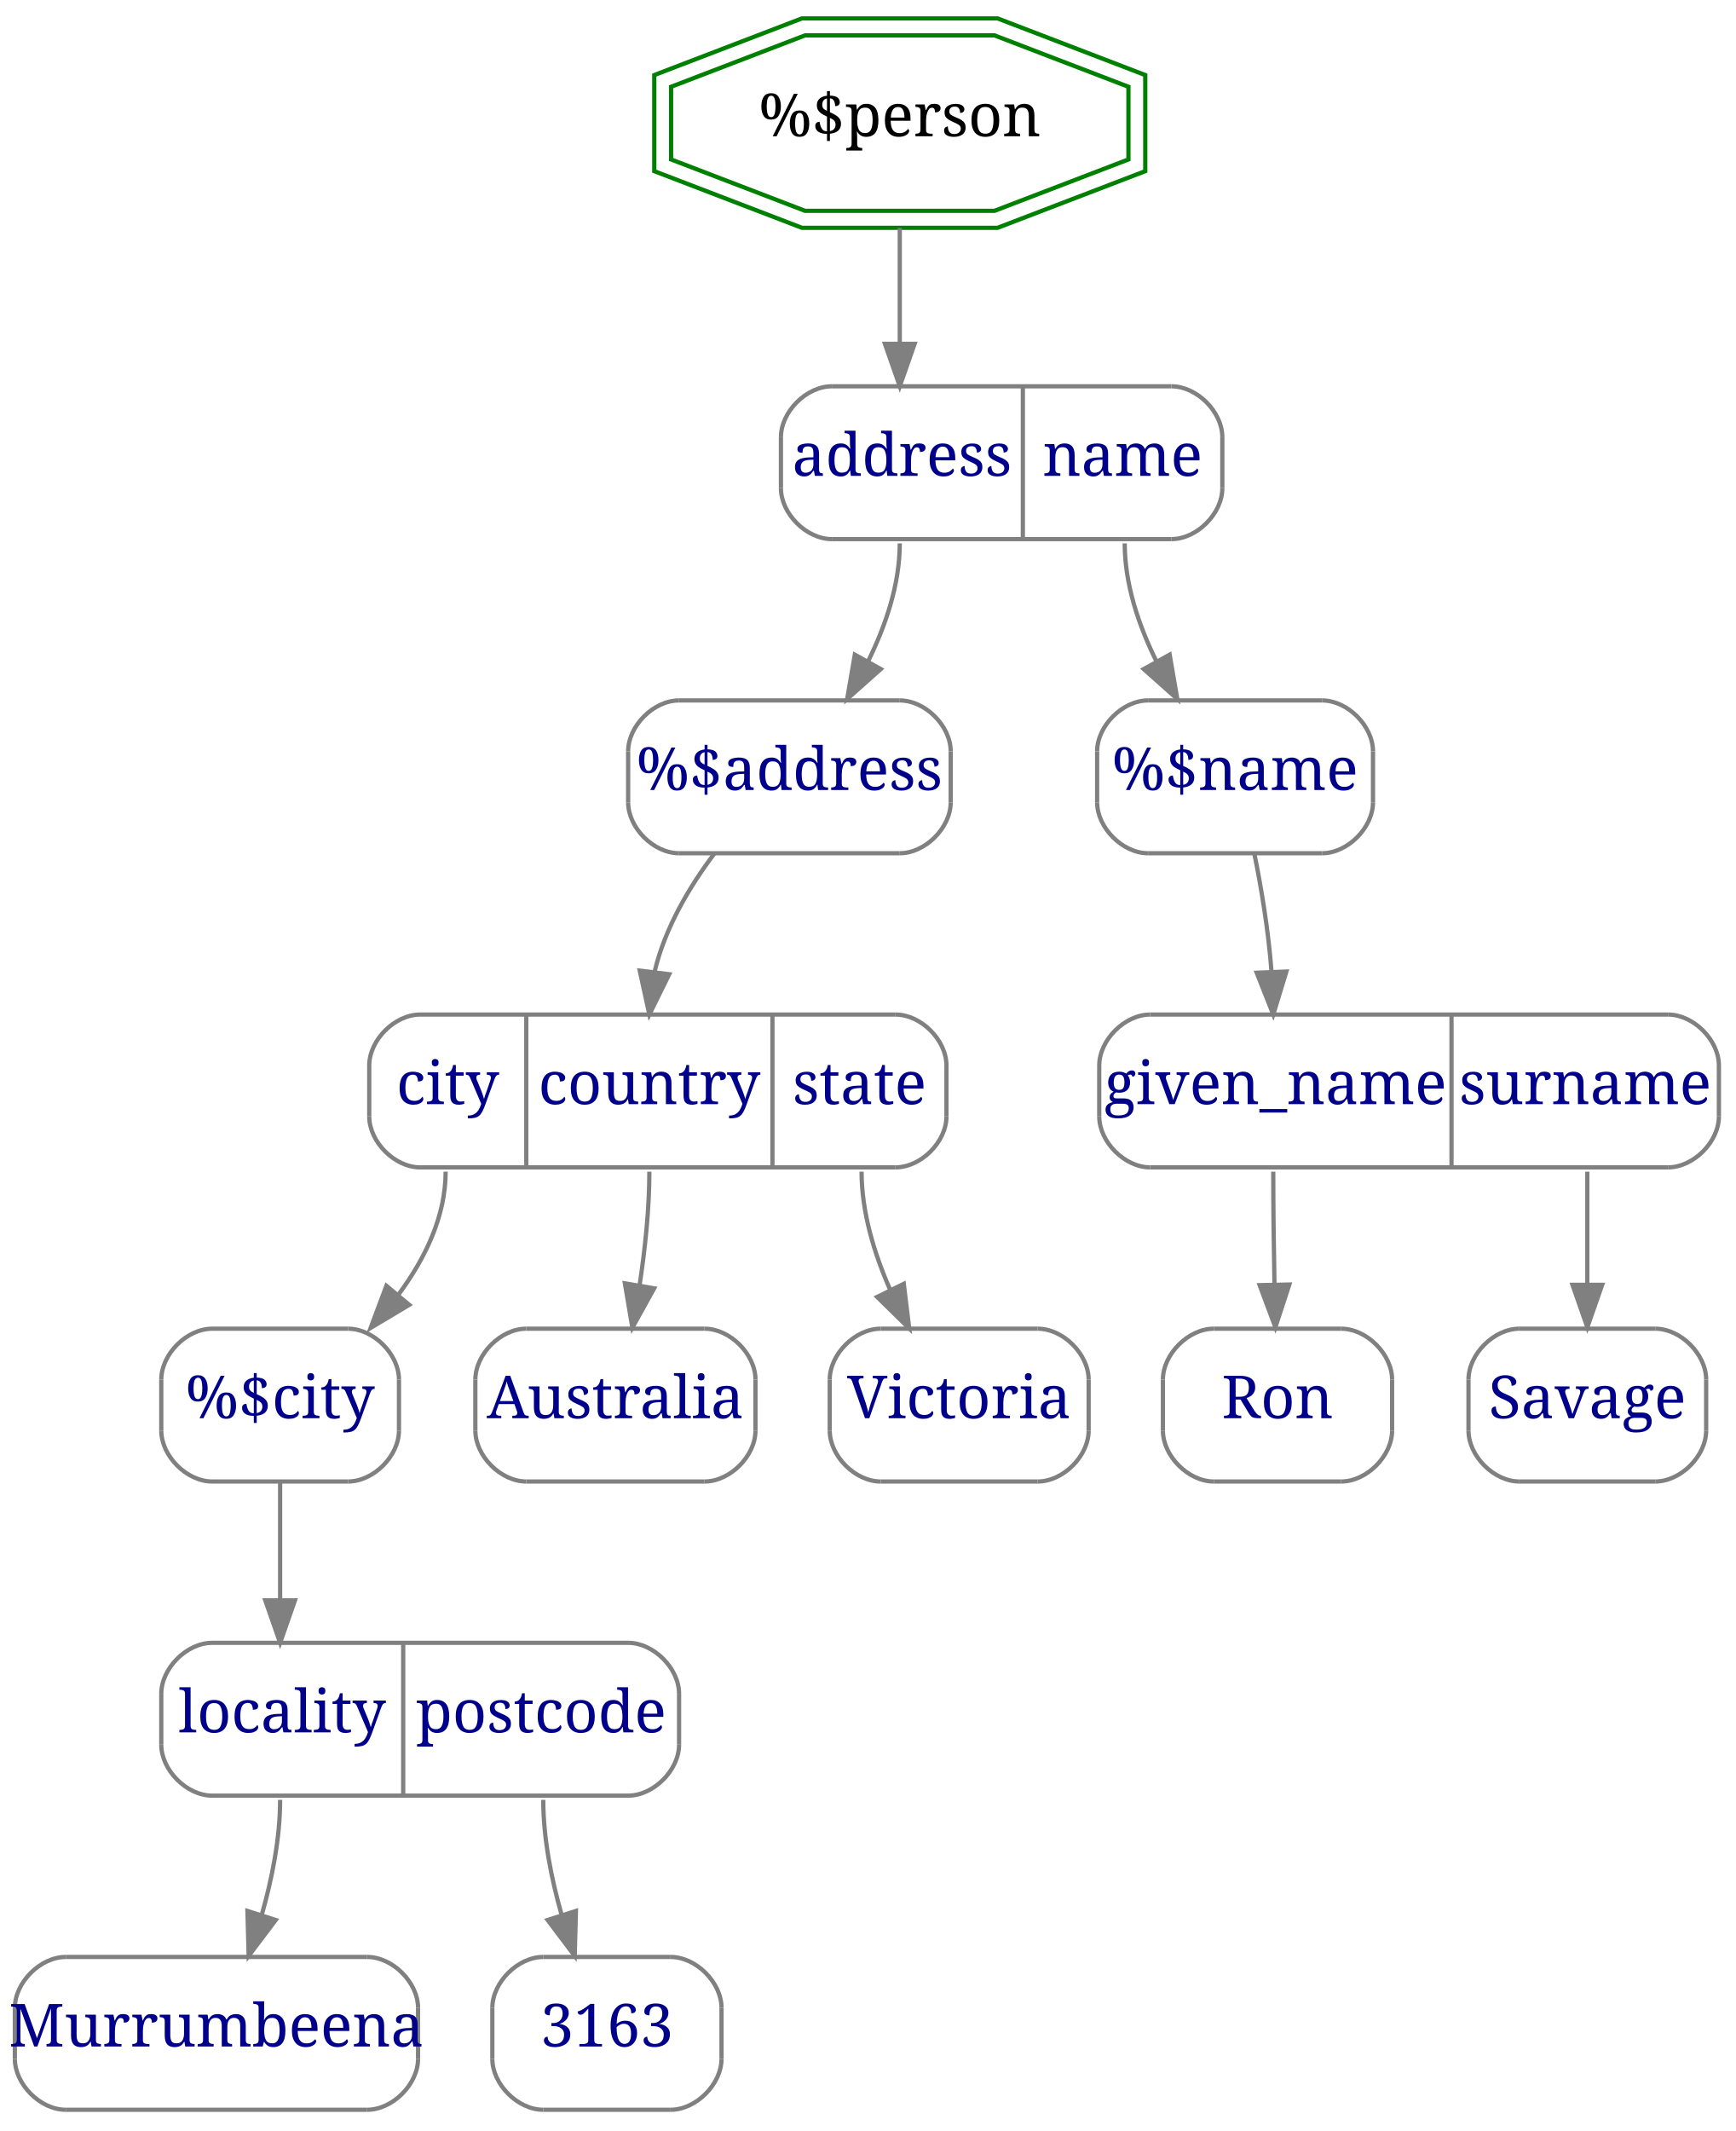
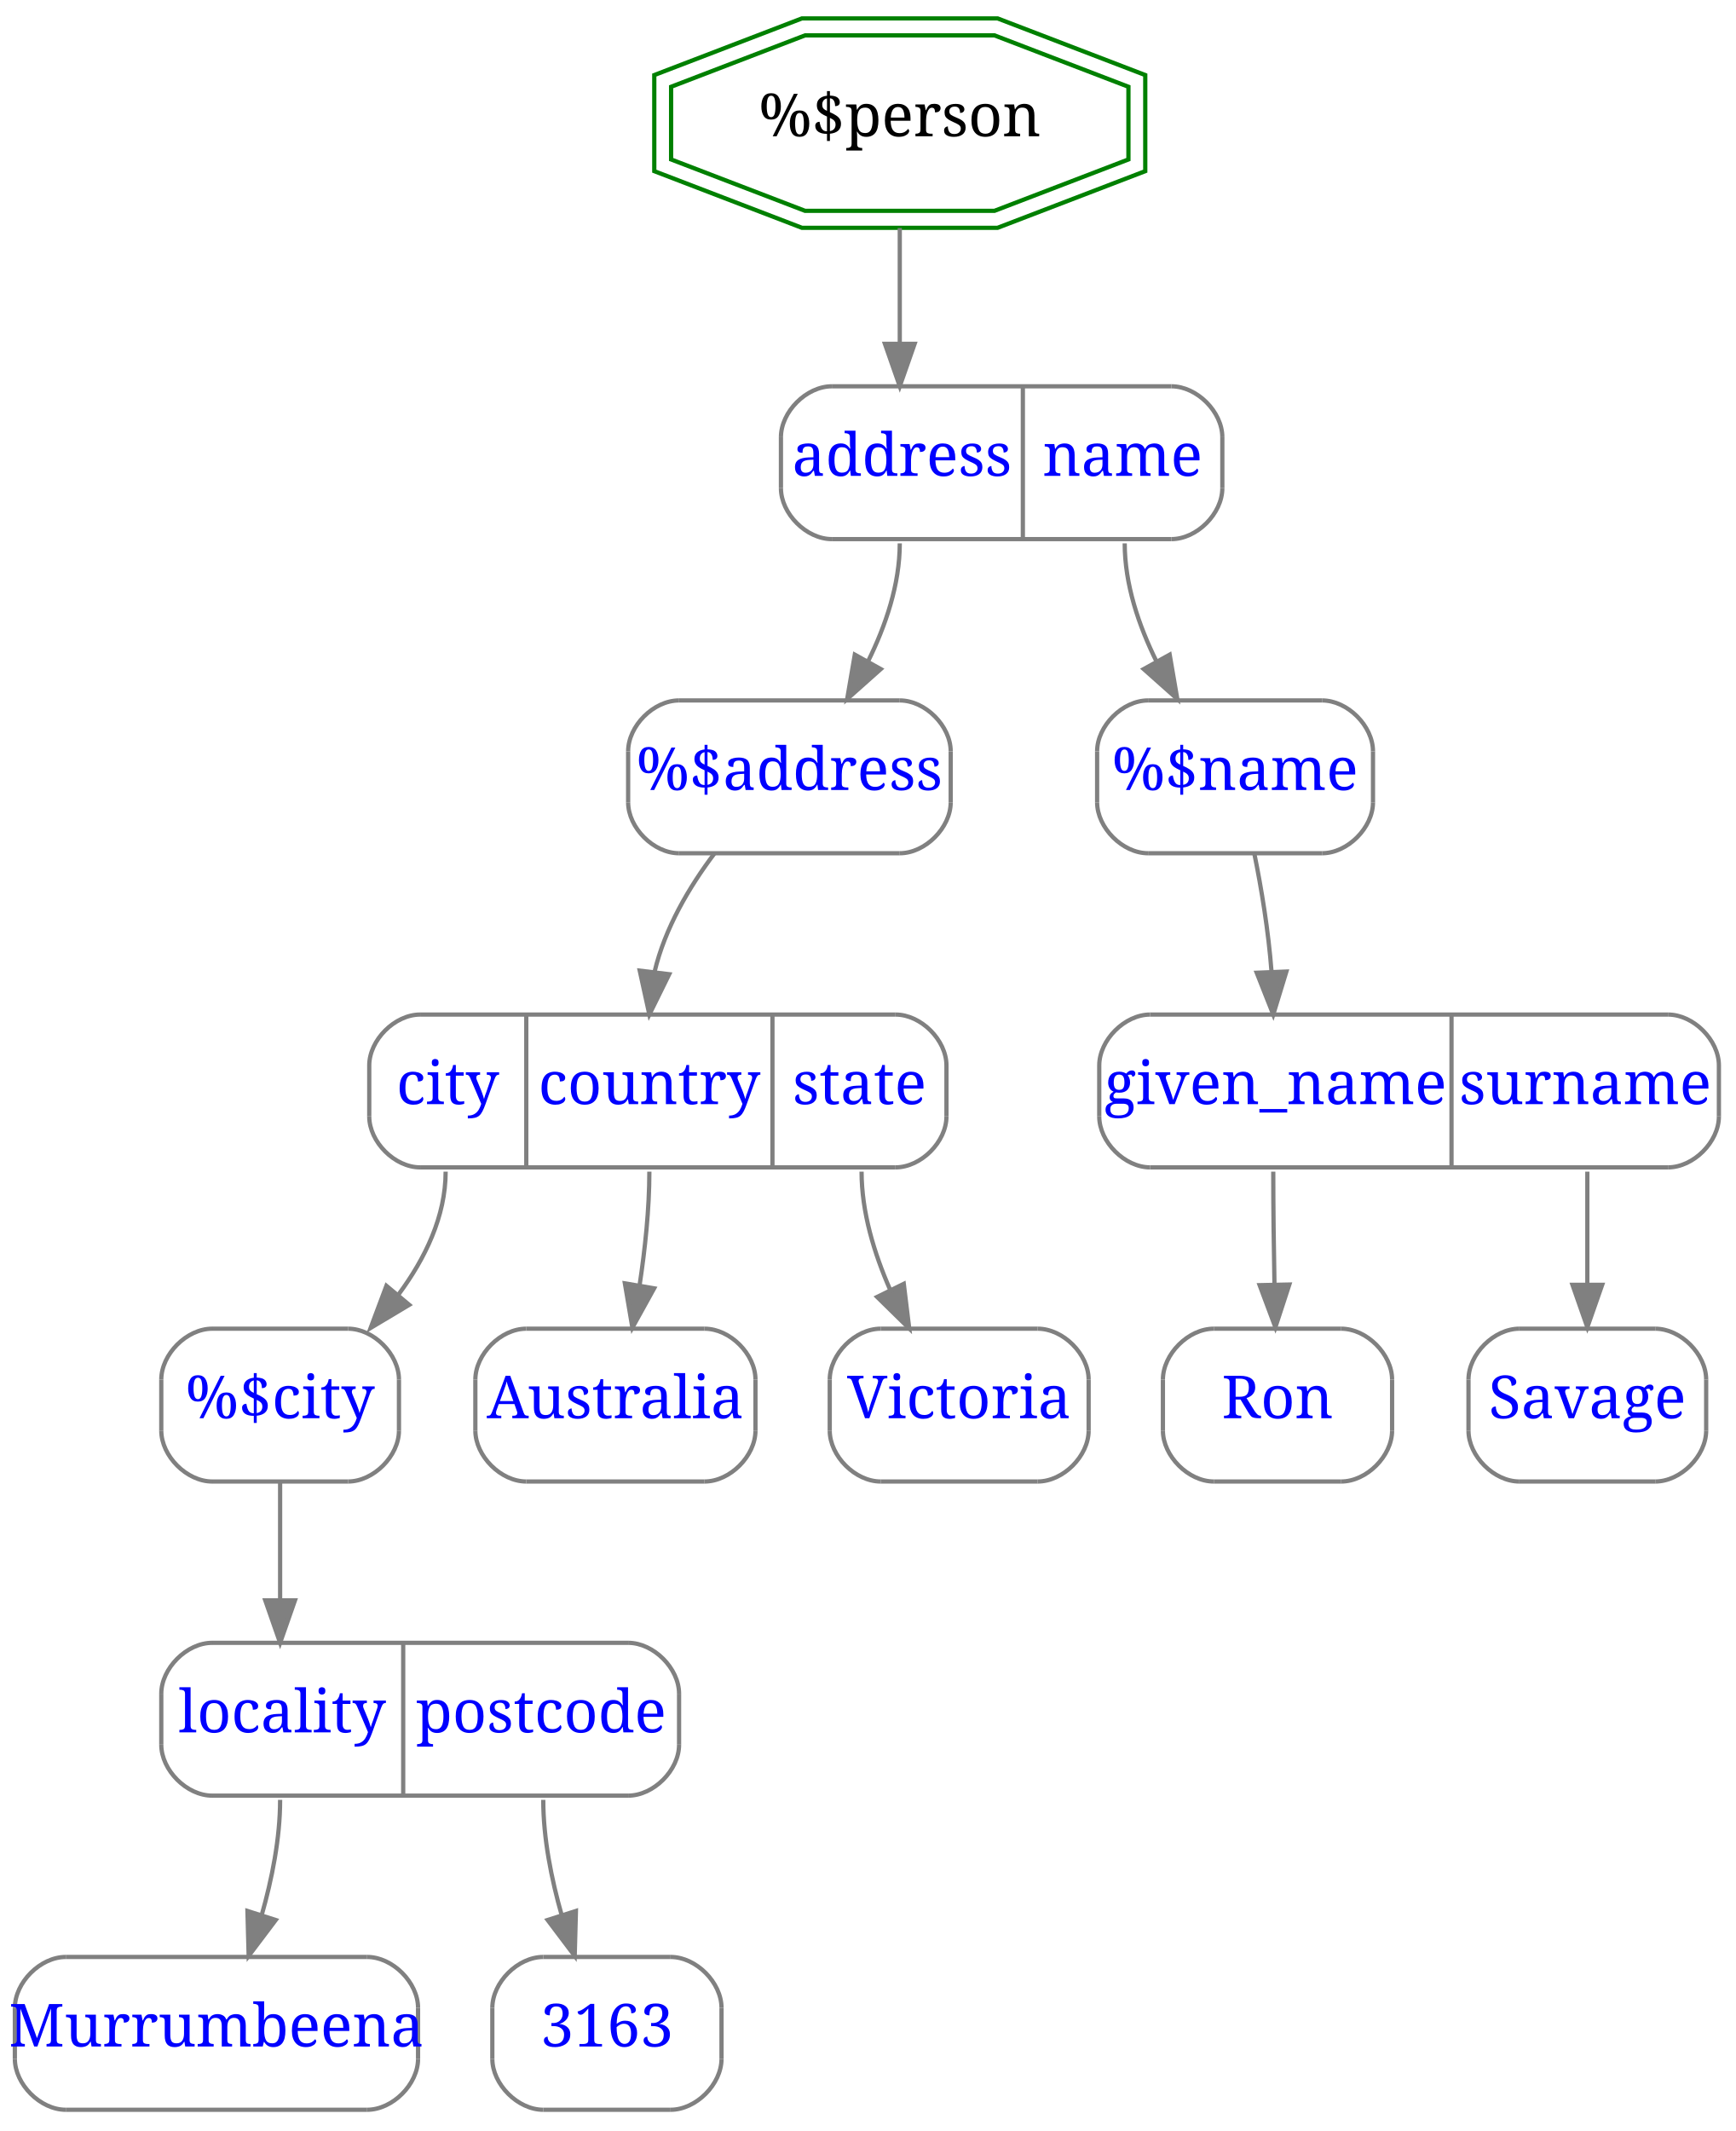
<svg xmlns="http://www.w3.org/2000/svg" width="409pt" height="502pt" viewBox="0.00 0.00 409.00 502.00">
  <g id="graph1" class="graph" transform="scale(1 1) rotate(0) translate(4 498)">
    <polygon fill="white" stroke="white" points="-4,5 -4,-498 406,-498 406,5 -4,5" />
    <g id="node1" class="node">
      <polygon fill="none" stroke="green" points="261.877,-460.44 261.877,-477.56 230.316,-489.665 185.684,-489.665 154.123,-477.56 154.123,-460.44 185.684,-448.335 230.316,-448.335 261.877,-460.44" />
      <polygon fill="none" stroke="green" points="265.842,-457.682 265.842,-480.318 231.045,-493.665 184.955,-493.665 150.158,-480.318 150.158,-457.682 184.955,-444.335 231.045,-444.335 265.842,-457.682" />
      <text text-anchor="middle" x="208" y="-465.9" font-family="Times Roman,serif" font-size="14.00">%$person</text>
    </g>
    <g id="node2" class="node">
      <polyline fill="none" stroke="grey" points="192,-371 272,-371 " />
      <path fill="none" stroke="grey" d="M272,-371C278,-371 284,-377 284,-383" />
      <polyline fill="none" stroke="grey" points="284,-383 284,-395 " />
      <path fill="none" stroke="grey" d="M284,-395C284,-401 278,-407 272,-407" />
      <polyline fill="none" stroke="grey" points="272,-407 192,-407 " />
      <path fill="none" stroke="grey" d="M192,-407C186,-407 180,-401 180,-395" />
      <polyline fill="none" stroke="grey" points="180,-395 180,-383 " />
      <path fill="none" stroke="grey" d="M180,-383C180,-377 186,-371 192,-371" />
-       <text text-anchor="middle" x="208.5" y="-385.9" font-family="Times Roman,serif" font-size="14.00" fill="darkblue">address</text>
+       <text text-anchor="middle" x="208.5" y="-385.9" font-family="Times Roman,serif" font-size="14.00" fill="blue">address</text>
      <polyline fill="none" stroke="grey" points="237,-371 237,-407 " />
-       <text text-anchor="middle" x="260.5" y="-385.9" font-family="Times Roman,serif" font-size="14.00" fill="darkblue">name</text>
+       <text text-anchor="middle" x="260.5" y="-385.9" font-family="Times Roman,serif" font-size="14.00" fill="blue">name</text>
    </g>
    <g id="edge2" class="edge">
      <path fill="none" stroke="grey" d="M208,-444.261C208,-436.012 208,-426.558 208,-417.298" />
      <polygon fill="grey" stroke="grey" points="211.5,-417 208,-407 204.5,-417 211.5,-417" />
    </g>
    <g id="node4" class="node">
      <polyline fill="none" stroke="grey" points="156,-297 208,-297 " />
      <path fill="none" stroke="grey" d="M208,-297C214,-297 220,-303 220,-309" />
      <polyline fill="none" stroke="grey" points="220,-309 220,-321 " />
      <path fill="none" stroke="grey" d="M220,-321C220,-327 214,-333 208,-333" />
      <polyline fill="none" stroke="grey" points="208,-333 156,-333 " />
      <path fill="none" stroke="grey" d="M156,-333C150,-333 144,-327 144,-321" />
      <polyline fill="none" stroke="grey" points="144,-321 144,-309 " />
      <path fill="none" stroke="grey" d="M144,-309C144,-303 150,-297 156,-297" />
-       <text text-anchor="middle" x="182" y="-311.9" font-family="Times Roman,serif" font-size="14.00" fill="darkblue">%$address</text>
+       <text text-anchor="middle" x="182" y="-311.9" font-family="Times Roman,serif" font-size="14.00" fill="blue">%$address</text>
    </g>
    <g id="edge4" class="edge">
      <path fill="none" stroke="grey" d="M208,-370C208,-360.382 204.71,-350.647 200.471,-342.096" />
      <polygon fill="grey" stroke="grey" points="203.525,-340.385 195.609,-333.343 197.405,-343.784 203.525,-340.385" />
    </g>
    <g id="node20" class="node">
      <polyline fill="none" stroke="grey" points="266.5,-297 307.5,-297 " />
      <path fill="none" stroke="grey" d="M307.5,-297C313.5,-297 319.5,-303 319.5,-309" />
      <polyline fill="none" stroke="grey" points="319.5,-309 319.5,-321 " />
      <path fill="none" stroke="grey" d="M319.5,-321C319.5,-327 313.5,-333 307.5,-333" />
      <polyline fill="none" stroke="grey" points="307.5,-333 266.5,-333 " />
      <path fill="none" stroke="grey" d="M266.5,-333C260.5,-333 254.5,-327 254.5,-321" />
      <polyline fill="none" stroke="grey" points="254.5,-321 254.5,-309 " />
      <path fill="none" stroke="grey" d="M254.5,-309C254.5,-303 260.5,-297 266.5,-297" />
-       <text text-anchor="middle" x="287" y="-311.9" font-family="Times Roman,serif" font-size="14.00" fill="darkblue">%$name</text>
+       <text text-anchor="middle" x="287" y="-311.9" font-family="Times Roman,serif" font-size="14.00" fill="blue">%$name</text>
    </g>
    <g id="edge20" class="edge">
      <path fill="none" stroke="grey" d="M261,-370C261,-360.382 264.29,-350.647 268.529,-342.096" />
      <polygon fill="grey" stroke="grey" points="271.595,-343.784 273.391,-333.343 265.475,-340.385 271.595,-343.784" />
    </g>
    <g id="node6" class="node">
      <polyline fill="none" stroke="grey" points="95,-223 207,-223 " />
      <path fill="none" stroke="grey" d="M207,-223C213,-223 219,-229 219,-235" />
      <polyline fill="none" stroke="grey" points="219,-235 219,-247 " />
      <path fill="none" stroke="grey" d="M219,-247C219,-253 213,-259 207,-259" />
      <polyline fill="none" stroke="grey" points="207,-259 95,-259 " />
      <path fill="none" stroke="grey" d="M95,-259C89,-259 83,-253 83,-247" />
      <polyline fill="none" stroke="grey" points="83,-247 83,-235 " />
      <path fill="none" stroke="grey" d="M83,-235C83,-229 89,-223 95,-223" />
-       <text text-anchor="middle" x="101.5" y="-237.9" font-family="Times Roman,serif" font-size="14.00" fill="darkblue">city</text>
+       <text text-anchor="middle" x="101.5" y="-237.9" font-family="Times Roman,serif" font-size="14.00" fill="blue">city</text>
      <polyline fill="none" stroke="grey" points="120,-223 120,-259 " />
-       <text text-anchor="middle" x="149" y="-237.9" font-family="Times Roman,serif" font-size="14.00" fill="darkblue">country</text>
+       <text text-anchor="middle" x="149" y="-237.9" font-family="Times Roman,serif" font-size="14.00" fill="blue">country</text>
      <polyline fill="none" stroke="grey" points="178,-223 178,-259 " />
-       <text text-anchor="middle" x="198.5" y="-237.9" font-family="Times Roman,serif" font-size="14.00" fill="darkblue">state</text>
+       <text text-anchor="middle" x="198.5" y="-237.9" font-family="Times Roman,serif" font-size="14.00" fill="blue">state</text>
    </g>
    <g id="edge6" class="edge">
      <path fill="none" stroke="grey" d="M164.341,-296.964C158.395,-289.072 152.651,-279.351 150.217,-269.034" />
      <polygon fill="grey" stroke="grey" points="153.679,-268.506 149,-259 146.73,-269.349 153.679,-268.506" />
    </g>
    <g id="node8" class="node">
      <polyline fill="none" stroke="grey" points="46,-149 78,-149 " />
      <path fill="none" stroke="grey" d="M78,-149C84,-149 90,-155 90,-161" />
      <polyline fill="none" stroke="grey" points="90,-161 90,-173 " />
      <path fill="none" stroke="grey" d="M90,-173C90,-179 84,-185 78,-185" />
      <polyline fill="none" stroke="grey" points="78,-185 46,-185 " />
      <path fill="none" stroke="grey" d="M46,-185C40,-185 34,-179 34,-173" />
      <polyline fill="none" stroke="grey" points="34,-173 34,-161 " />
      <path fill="none" stroke="grey" d="M34,-161C34,-155 40,-149 46,-149" />
-       <text text-anchor="middle" x="62" y="-163.9" font-family="Times Roman,serif" font-size="14.00" fill="darkblue">%$city</text>
+       <text text-anchor="middle" x="62" y="-163.9" font-family="Times Roman,serif" font-size="14.00" fill="blue">%$city</text>
    </g>
    <g id="edge8" class="edge">
      <path fill="none" stroke="grey" d="M101,-222C101,-211.465 96.18,-201.54 89.928,-193.097" />
      <polygon fill="grey" stroke="grey" points="92.419,-190.619 83.326,-185.182 87.044,-195.103 92.419,-190.619" />
    </g>
    <g id="node16" class="node">
      <polyline fill="none" stroke="grey" points="120,-149 162,-149 " />
      <path fill="none" stroke="grey" d="M162,-149C168,-149 174,-155 174,-161" />
      <polyline fill="none" stroke="grey" points="174,-161 174,-173 " />
      <path fill="none" stroke="grey" d="M174,-173C174,-179 168,-185 162,-185" />
      <polyline fill="none" stroke="grey" points="162,-185 120,-185 " />
      <path fill="none" stroke="grey" d="M120,-185C114,-185 108,-179 108,-173" />
      <polyline fill="none" stroke="grey" points="108,-173 108,-161 " />
      <path fill="none" stroke="grey" d="M108,-161C108,-155 114,-149 120,-149" />
-       <text text-anchor="middle" x="141" y="-163.9" font-family="Times Roman,serif" font-size="14.00" fill="darkblue">Australia</text>
+       <text text-anchor="middle" x="141" y="-163.9" font-family="Times Roman,serif" font-size="14.00" fill="blue">Australia</text>
    </g>
    <g id="edge16" class="edge">
      <path fill="none" stroke="grey" d="M149,-222C149,-213.219 147.989,-203.731 146.686,-195.149" />
      <polygon fill="grey" stroke="grey" points="150.127,-194.508 145,-185.237 143.227,-195.682 150.127,-194.508" />
    </g>
    <g id="node18" class="node">
      <polyline fill="none" stroke="grey" points="203.5,-149 240.5,-149 " />
      <path fill="none" stroke="grey" d="M240.5,-149C246.5,-149 252.5,-155 252.5,-161" />
      <polyline fill="none" stroke="grey" points="252.5,-161 252.5,-173 " />
      <path fill="none" stroke="grey" d="M252.5,-173C252.5,-179 246.5,-185 240.5,-185" />
      <polyline fill="none" stroke="grey" points="240.5,-185 203.5,-185 " />
      <path fill="none" stroke="grey" d="M203.5,-185C197.5,-185 191.5,-179 191.5,-173" />
      <polyline fill="none" stroke="grey" points="191.5,-173 191.5,-161 " />
      <path fill="none" stroke="grey" d="M191.5,-161C191.5,-155 197.5,-149 203.5,-149" />
-       <text text-anchor="middle" x="222" y="-163.9" font-family="Times Roman,serif" font-size="14.00" fill="darkblue">Victoria</text>
+       <text text-anchor="middle" x="222" y="-163.9" font-family="Times Roman,serif" font-size="14.00" fill="blue">Victoria</text>
    </g>
    <g id="edge18" class="edge">
      <path fill="none" stroke="grey" d="M199,-222C199,-212.525 201.941,-202.793 205.72,-194.2" />
      <polygon fill="grey" stroke="grey" points="208.946,-195.572 210.23,-185.056 202.668,-192.476 208.946,-195.572" />
    </g>
    <g id="node10" class="node">
      <polyline fill="none" stroke="grey" points="46,-75 144,-75 " />
      <path fill="none" stroke="grey" d="M144,-75C150,-75 156,-81 156,-87" />
      <polyline fill="none" stroke="grey" points="156,-87 156,-99 " />
      <path fill="none" stroke="grey" d="M156,-99C156,-105 150,-111 144,-111" />
      <polyline fill="none" stroke="grey" points="144,-111 46,-111 " />
      <path fill="none" stroke="grey" d="M46,-111C40,-111 34,-105 34,-99" />
      <polyline fill="none" stroke="grey" points="34,-99 34,-87 " />
      <path fill="none" stroke="grey" d="M34,-87C34,-81 40,-75 46,-75" />
-       <text text-anchor="middle" x="62.5" y="-89.9" font-family="Times Roman,serif" font-size="14.00" fill="darkblue">locality</text>
+       <text text-anchor="middle" x="62.5" y="-89.9" font-family="Times Roman,serif" font-size="14.00" fill="blue">locality</text>
      <polyline fill="none" stroke="grey" points="91,-75 91,-111 " />
-       <text text-anchor="middle" x="123.5" y="-89.9" font-family="Times Roman,serif" font-size="14.00" fill="darkblue">postcode</text>
+       <text text-anchor="middle" x="123.5" y="-89.9" font-family="Times Roman,serif" font-size="14.00" fill="blue">postcode</text>
    </g>
    <g id="edge10" class="edge">
      <path fill="none" stroke="grey" d="M62,-148.74C62,-140.628 62,-130.855 62,-121.258" />
      <polygon fill="grey" stroke="grey" points="65.5,-121 62,-111 58.5,-121 65.5,-121" />
    </g>
    <g id="node12" class="node">
      <polyline fill="none" stroke="grey" points="11.5,-1 82.5,-1 " />
      <path fill="none" stroke="grey" d="M82.5,-1C88.5,-1 94.5,-7 94.5,-13" />
      <polyline fill="none" stroke="grey" points="94.5,-13 94.5,-25 " />
      <path fill="none" stroke="grey" d="M94.5,-25C94.5,-31 88.5,-37 82.5,-37" />
      <polyline fill="none" stroke="grey" points="82.5,-37 11.5,-37 " />
      <path fill="none" stroke="grey" d="M11.5,-37C5.5,-37 -0.5,-31 -0.5,-25" />
      <polyline fill="none" stroke="grey" points="-0.5,-25 -0.5,-13 " />
      <path fill="none" stroke="grey" d="M-0.5,-13C-0.5,-7 5.5,-1 11.5,-1" />
-       <text text-anchor="middle" x="47" y="-15.9" font-family="Times Roman,serif" font-size="14.00" fill="darkblue">Murrumbeena</text>
+       <text text-anchor="middle" x="47" y="-15.9" font-family="Times Roman,serif" font-size="14.00" fill="blue">Murrumbeena</text>
    </g>
    <g id="edge12" class="edge">
      <path fill="none" stroke="grey" d="M62,-74C62,-64.966 60.093,-55.381 57.639,-46.788" />
      <polygon fill="grey" stroke="grey" points="60.968,-45.706 54.588,-37.247 54.3,-47.838 60.968,-45.706" />
    </g>
    <g id="node14" class="node">
      <polyline fill="none" stroke="grey" points="124,-1 154,-1 " />
      <path fill="none" stroke="grey" d="M154,-1C160,-1 166,-7 166,-13" />
      <polyline fill="none" stroke="grey" points="166,-13 166,-25 " />
      <path fill="none" stroke="grey" d="M166,-25C166,-31 160,-37 154,-37" />
      <polyline fill="none" stroke="grey" points="154,-37 124,-37 " />
      <path fill="none" stroke="grey" d="M124,-37C118,-37 112,-31 112,-25" />
      <polyline fill="none" stroke="grey" points="112,-25 112,-13 " />
      <path fill="none" stroke="grey" d="M112,-13C112,-7 118,-1 124,-1" />
-       <text text-anchor="middle" x="139" y="-15.9" font-family="Times Roman,serif" font-size="14.00" fill="darkblue">3163</text>
+       <text text-anchor="middle" x="139" y="-15.9" font-family="Times Roman,serif" font-size="14.00" fill="blue">3163</text>
    </g>
    <g id="edge14" class="edge">
      <path fill="none" stroke="grey" d="M124,-74C124,-64.966 125.907,-55.381 128.361,-46.788" />
      <polygon fill="grey" stroke="grey" points="131.7,-47.838 131.412,-37.247 125.033,-45.706 131.7,-47.838" />
    </g>
    <g id="node22" class="node">
      <polyline fill="none" stroke="grey" points="267,-223 389,-223 " />
      <path fill="none" stroke="grey" d="M389,-223C395,-223 401,-229 401,-235" />
      <polyline fill="none" stroke="grey" points="401,-235 401,-247 " />
      <path fill="none" stroke="grey" d="M401,-247C401,-253 395,-259 389,-259" />
      <polyline fill="none" stroke="grey" points="389,-259 267,-259 " />
      <path fill="none" stroke="grey" d="M267,-259C261,-259 255,-253 255,-247" />
      <polyline fill="none" stroke="grey" points="255,-247 255,-235 " />
      <path fill="none" stroke="grey" d="M255,-235C255,-229 261,-223 267,-223" />
-       <text text-anchor="middle" x="296.5" y="-237.9" font-family="Times Roman,serif" font-size="14.00" fill="darkblue">given_name</text>
+       <text text-anchor="middle" x="296.5" y="-237.9" font-family="Times Roman,serif" font-size="14.00" fill="blue">given_name</text>
      <polyline fill="none" stroke="grey" points="338,-223 338,-259 " />
-       <text text-anchor="middle" x="369.5" y="-237.9" font-family="Times Roman,serif" font-size="14.00" fill="darkblue">surname</text>
+       <text text-anchor="middle" x="369.5" y="-237.9" font-family="Times Roman,serif" font-size="14.00" fill="blue">surname</text>
    </g>
    <g id="edge22" class="edge">
      <path fill="none" stroke="grey" d="M291.553,-296.858C293.21,-288.689 294.857,-278.801 295.596,-269.043" />
      <polygon fill="grey" stroke="grey" points="299.095,-269.133 296,-259 292.101,-268.851 299.095,-269.133" />
    </g>
    <g id="node24" class="node">
      <polyline fill="none" stroke="grey" points="282,-149 312,-149 " />
      <path fill="none" stroke="grey" d="M312,-149C318,-149 324,-155 324,-161" />
      <polyline fill="none" stroke="grey" points="324,-161 324,-173 " />
      <path fill="none" stroke="grey" d="M324,-173C324,-179 318,-185 312,-185" />
      <polyline fill="none" stroke="grey" points="312,-185 282,-185 " />
      <path fill="none" stroke="grey" d="M282,-185C276,-185 270,-179 270,-173" />
      <polyline fill="none" stroke="grey" points="270,-173 270,-161 " />
      <path fill="none" stroke="grey" d="M270,-161C270,-155 276,-149 282,-149" />
-       <text text-anchor="middle" x="297" y="-163.9" font-family="Times Roman,serif" font-size="14.00" fill="darkblue">Ron</text>
+       <text text-anchor="middle" x="297" y="-163.9" font-family="Times Roman,serif" font-size="14.00" fill="blue">Ron</text>
    </g>
    <g id="edge24" class="edge">
      <path fill="none" stroke="grey" d="M296,-222C296,-213.405 296.124,-204.055 296.284,-195.544" />
      <polygon fill="grey" stroke="grey" points="299.788,-195.404 296.5,-185.332 292.789,-195.255 299.788,-195.404" />
    </g>
    <g id="node26" class="node">
      <polyline fill="none" stroke="grey" points="354,-149 386,-149 " />
      <path fill="none" stroke="grey" d="M386,-149C392,-149 398,-155 398,-161" />
      <polyline fill="none" stroke="grey" points="398,-161 398,-173 " />
      <path fill="none" stroke="grey" d="M398,-173C398,-179 392,-185 386,-185" />
      <polyline fill="none" stroke="grey" points="386,-185 354,-185 " />
      <path fill="none" stroke="grey" d="M354,-185C348,-185 342,-179 342,-173" />
      <polyline fill="none" stroke="grey" points="342,-173 342,-161 " />
      <path fill="none" stroke="grey" d="M342,-161C342,-155 348,-149 354,-149" />
-       <text text-anchor="middle" x="370" y="-163.9" font-family="Times Roman,serif" font-size="14.00" fill="darkblue">Savage</text>
+       <text text-anchor="middle" x="370" y="-163.9" font-family="Times Roman,serif" font-size="14.00" fill="blue">Savage</text>
    </g>
    <g id="edge26" class="edge">
      <path fill="none" stroke="grey" d="M370,-222C370,-213.406 370,-204.057 370,-195.546" />
      <polygon fill="grey" stroke="grey" points="373.5,-195.333 370,-185.333 366.5,-195.333 373.5,-195.333" />
    </g>
  </g>
</svg>
